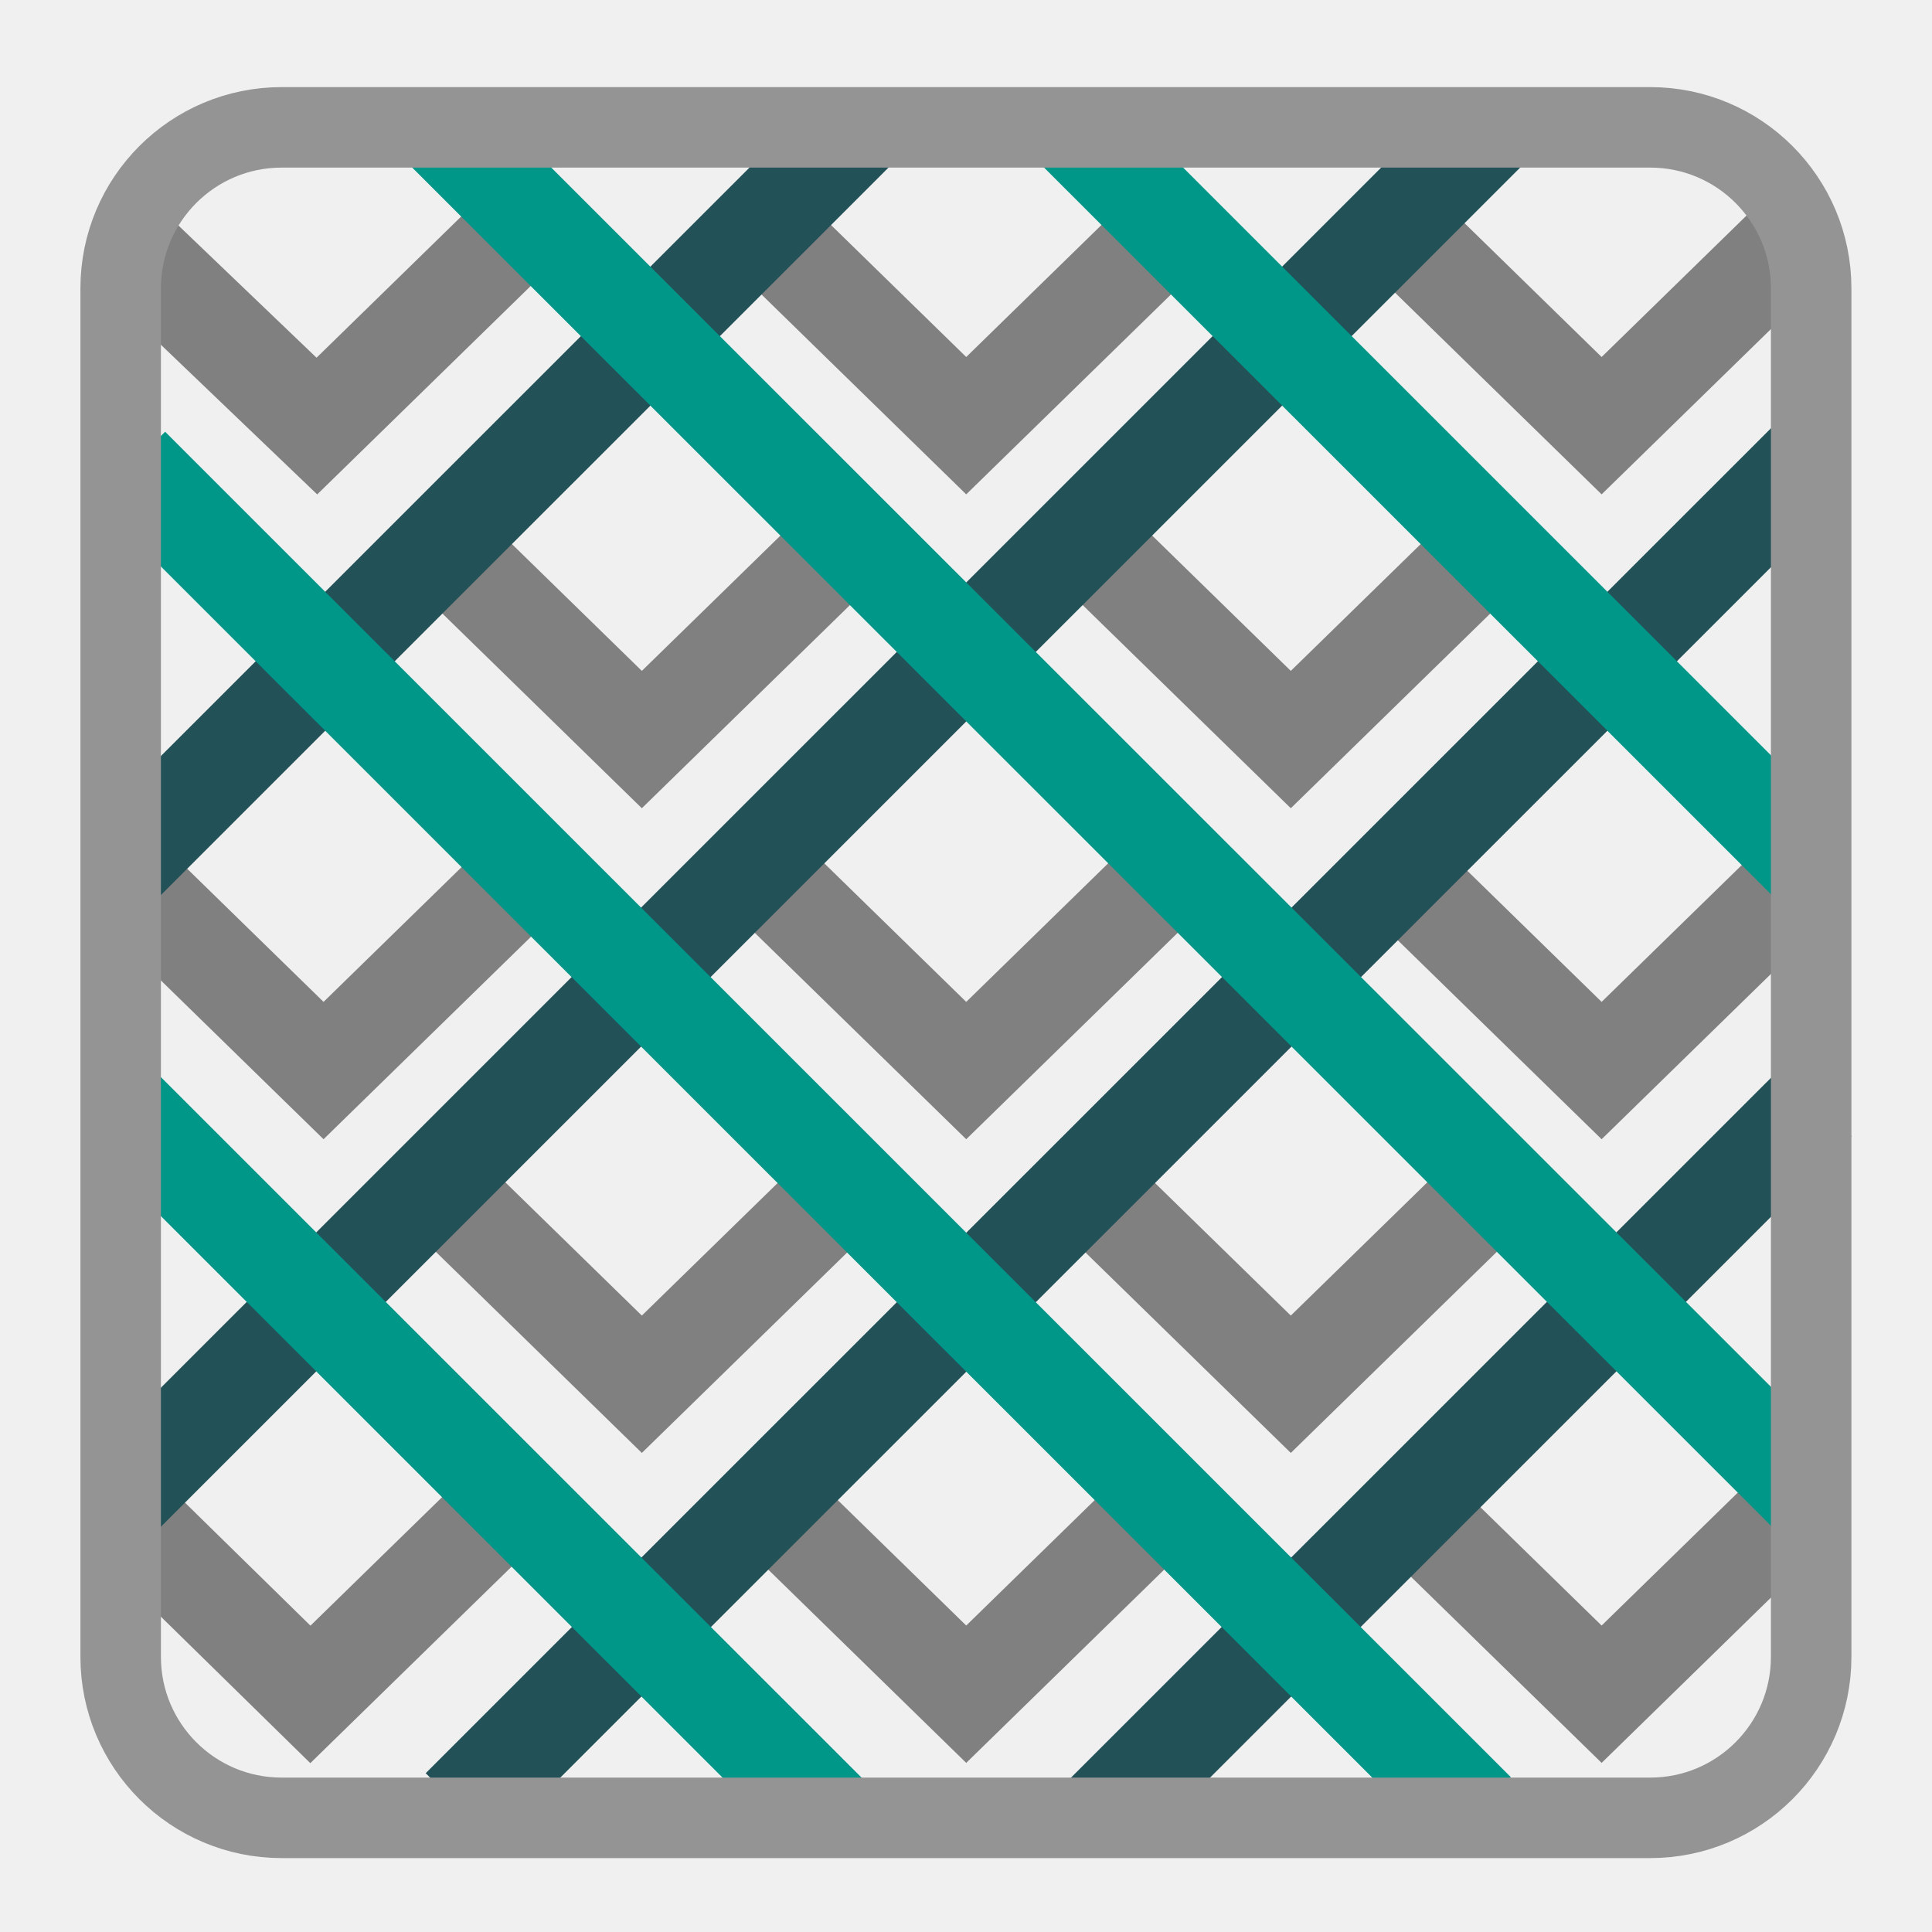
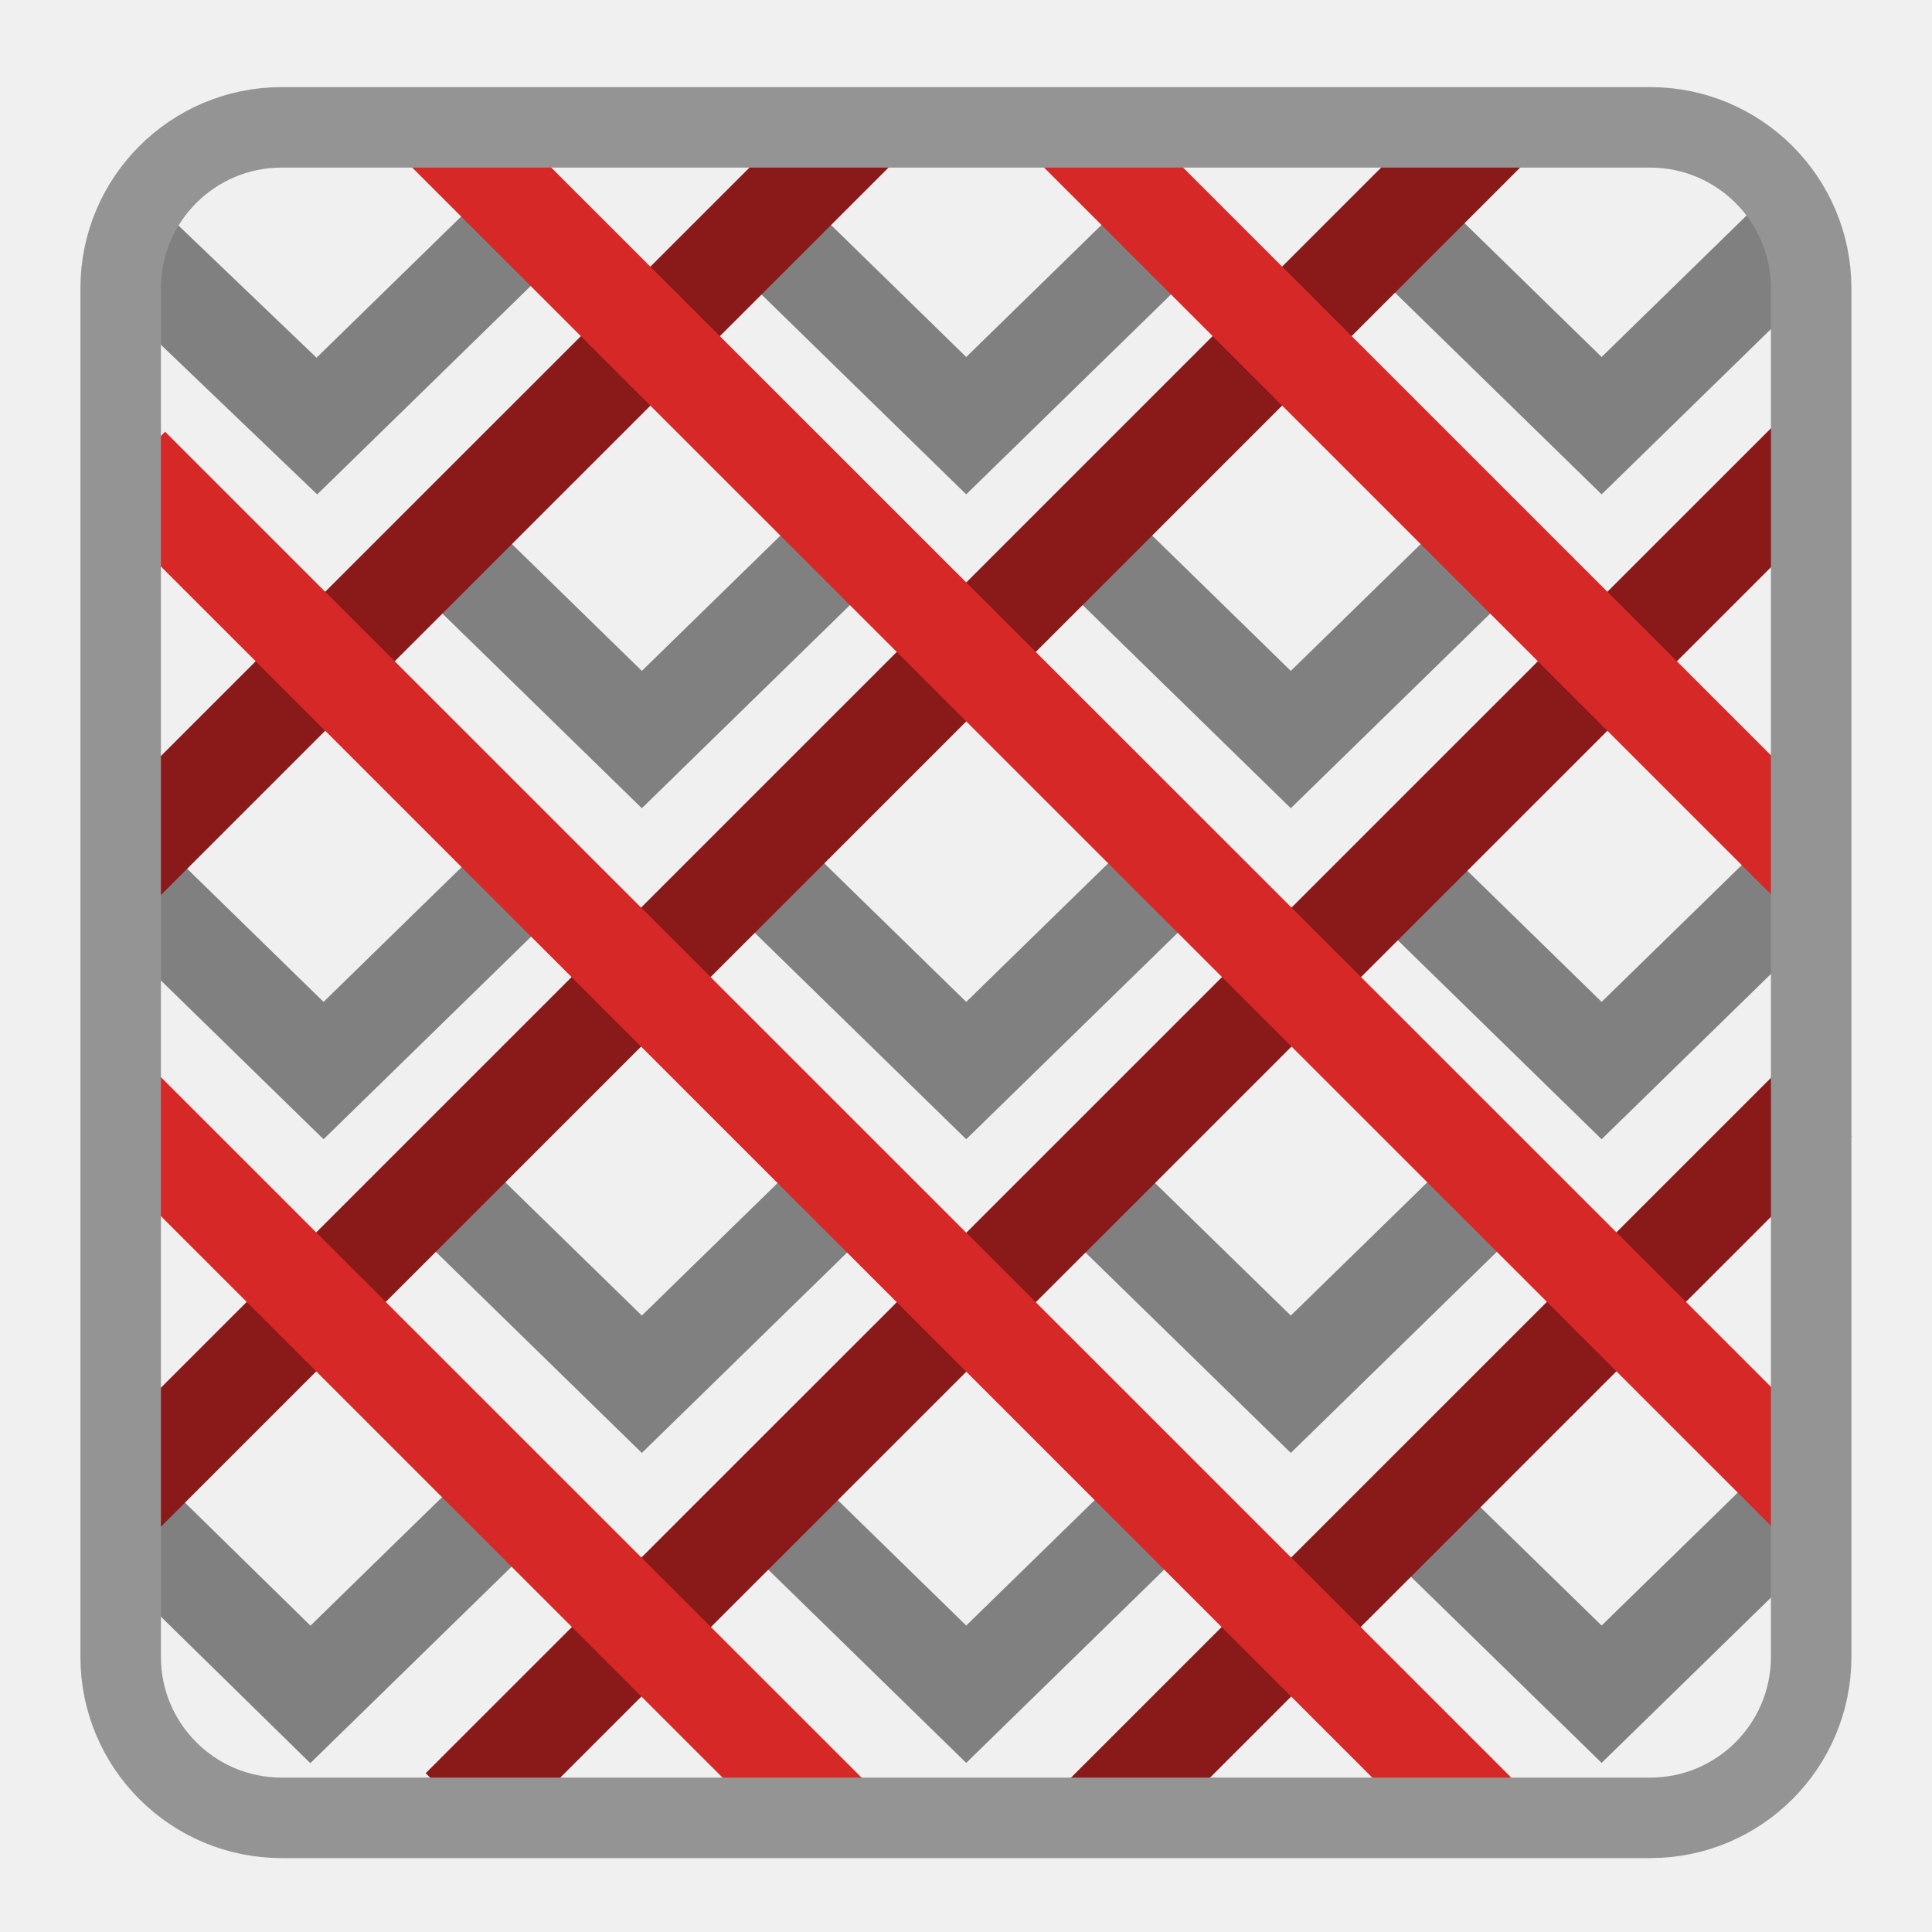
<svg xmlns="http://www.w3.org/2000/svg" width="24" height="24" viewBox="0 0 24 24" version="1.1" id="svg3" xml:space="preserve">
  <defs id="defs3">
    <clipPath id="clip0_8991_35043">
      <rect width="10" height="10" fill="white" id="rect5" />
    </clipPath>
    <clipPath id="clip0_8991_35043-9">
      <rect width="10" height="10" fill="#ffffff" id="rect5-5" x="0" y="0" />
    </clipPath>
    <clipPath id="clip0_8991_35043-1">
      <rect width="10" height="10" fill="#ffffff" id="rect5-0" x="0" y="0" />
    </clipPath>
    <clipPath id="clip0_252_3415">
      <rect width="10" height="10" fill="white" id="rect20" />
    </clipPath>
    <clipPath id="clip0_50_344">
      <rect width="10" height="10" fill="white" id="rect35" />
    </clipPath>
  </defs>
  <g style="display:inline;fill:none" id="g13" transform="matrix(2.442182,0,0,2.441627,-0.2072944,-0.131007)">
    <g clip-path="url(#clip0_50_344)" id="g35">
      <g id="g27" transform="translate(-0.00133884,0.08835169)" style="stroke:#808080;stroke-opacity:1">
        <path d="m 7.175,7.552 1.058,1.033 1.058,-1.033" stroke="#707273" stroke-width="0.5" id="path15" style="display:inline;fill:none;stroke:#808080;stroke-opacity:1" />
        <path d="m 7.175,4.379 1.058,1.033 1.058,-1.033" stroke="#707273" stroke-width="0.5" id="path11-1" style="display:inline;fill:none;stroke:#808080;stroke-opacity:1" />
        <path d="m 7.175,1.098 1.058,1.033 1.058,-1.033" stroke="#707273" stroke-width="0.5" id="path25" style="display:inline;fill:none;stroke:#808080;stroke-opacity:1" />
        <path d="m 5.594,5.975 1.058,1.033 1.058,-1.033" stroke="#707273" stroke-width="0.5" id="path9-2" style="display:inline;stroke:#808080;stroke-opacity:1" />
        <path d="m 5.594,2.695 1.058,1.033 1.058,-1.033" stroke="#707273" stroke-width="0.5" id="path5" style="display:inline;fill:none;stroke:#808080;stroke-opacity:1" />
        <path d="m 3.943,7.552 1.058,1.033 1.058,-1.033" stroke="#707273" stroke-width="0.5" id="path13" style="display:inline;stroke:#808080;stroke-opacity:1" />
        <path d="m 3.943,4.379 1.058,1.033 1.058,-1.033" stroke="#707273" stroke-width="0.5" id="path7-3" style="display:inline;fill:none;stroke:#808080;stroke-opacity:1" />
        <path d="m 3.943,1.098 1.058,1.033 1.058,-1.033" stroke="#707273" stroke-width="0.5" id="path3-1" style="display:inline;fill:none;stroke:#808080;stroke-opacity:1" />
        <path d="m 2.293,5.975 1.058,1.033 1.058,-1.033" stroke="#707273" stroke-width="0.5" id="path17" style="display:inline;stroke:#808080;stroke-opacity:1" />
        <path d="m 2.293,2.695 1.058,1.033 1.058,-1.033" stroke="#707273" stroke-width="0.5" id="path1-6" style="display:inline;fill:none;stroke:#808080;stroke-opacity:1" />
        <path d="m 0.741,7.68 0.924,0.906 1.058,-1.033" stroke="#707273" stroke-width="0.5" id="path19" style="display:inline;stroke:#808080;stroke-opacity:1" />
        <path d="m 0.674,4.379 1.058,1.033 1.058,-1.033" stroke="#707273" stroke-width="0.5" id="path21" style="display:inline;stroke:#808080;stroke-opacity:1" />
        <path d="m 0.706,1.183 0.992,0.95 1.058,-1.033" stroke="#707273" stroke-width="0.5" id="path23" style="display:inline;stroke:#808080;stroke-opacity:1" />
      </g>
-       <path d="M 9.326,5.658 5.677,9.307" stroke="#262e30" stroke-width="0.5" id="path28" style="display:inline;stroke-width:0.5;stroke-dasharray:none;stroke:#225158;stroke-opacity:1" />
-       <path d="M 4.433,0.724 0.674,4.483" stroke="#262e30" stroke-width="0.5" id="path29" style="display:inline;stroke-width:0.5;stroke-dasharray:none;stroke:#225158;stroke-opacity:1" />
-       <path d="M 9.272,2.407 2.427,9.252" stroke="#262e30" stroke-width="0.5" id="path30" style="display:inline;stroke-width:0.5;stroke-dasharray:none;stroke:#225158;stroke-opacity:1" />
-       <path d="M 7.677,0.693 0.684,7.687" stroke="#262e30" stroke-width="0.5" id="path31" style="display:inline;stroke-width:0.5;stroke-dasharray:none;stroke:#225158;stroke-opacity:1" />
-       <path d="M 4.342,9.326 0.693,5.677" stroke="#262e30" stroke-width="0.5" id="path32" style="display:inline;stroke:#009688;stroke-opacity:1" />
-       <path d="M 9.276,4.433 5.517,0.674" stroke="#262e30" stroke-width="0.5" id="path33" style="display:inline;stroke:#009688;stroke-opacity:1" />
-       <path d="M 7.593,9.272 0.748,2.427" stroke="#262e30" stroke-width="0.5" id="path34" style="display:inline;stroke:#009688;stroke-opacity:1" />
-       <path d="M 9.307,7.677 2.313,0.684" stroke="#262e30" stroke-width="0.5" id="path35" style="display:inline;stroke:#009688;stroke-opacity:1" />
+       <path d="M 9.326,5.658 5.677,9.307" stroke="#262e30" stroke-width="0.5" id="path28" style="display:inline;stroke-width:0.5;stroke-dasharray:none;stroke:#8a1919;stroke-opacity:1" />
+       <path d="M 4.433,0.724 0.674,4.483" stroke="#262e30" stroke-width="0.5" id="path29" style="display:inline;stroke-width:0.5;stroke-dasharray:none;stroke:#8a1919;stroke-opacity:1" />
+       <path d="M 9.272,2.407 2.427,9.252" stroke="#262e30" stroke-width="0.5" id="path30" style="display:inline;stroke-width:0.5;stroke-dasharray:none;stroke:#8a1919;stroke-opacity:1" />
+       <path d="M 7.677,0.693 0.684,7.687" stroke="#262e30" stroke-width="0.5" id="path31" style="display:inline;stroke-width:0.5;stroke-dasharray:none;stroke:#8a1919;stroke-opacity:1" />
+       <path d="M 4.342,9.326 0.693,5.677" stroke="#262e30" stroke-width="0.5" id="path32" style="display:inline;stroke:#d72828;stroke-opacity:1" />
+       <path d="M 9.276,4.433 5.517,0.674" stroke="#262e30" stroke-width="0.5" id="path33" style="display:inline;stroke:#d72828;stroke-opacity:1" />
+       <path d="M 7.593,9.272 0.748,2.427" stroke="#262e30" stroke-width="0.5" id="path34" style="display:inline;stroke:#d72828;stroke-opacity:1" />
+       <path d="M 9.307,7.677 2.313,0.684" stroke="#262e30" stroke-width="0.5" id="path35" style="display:inline;stroke:#d72828;stroke-opacity:1" />
    </g>
  </g>
  <g style="display:inline;fill:none" id="g3" transform="matrix(2.436159,0,0,2.527267,-0.1713723,-0.3838961)" />
  <path d="m 3.499,1.582 h 17 a 2,2 0 0 1 2,2 v 17 a 2,2 0 0 1 -2,2 h -17 a 2,2 0 0 1 -2,-2 V 3.582 a 2,2 0 0 1 2,-2 z" style="display:inline;fill:none;stroke:#949494;stroke-linecap:round;stroke-linejoin:round" id="path3" />
</svg>
